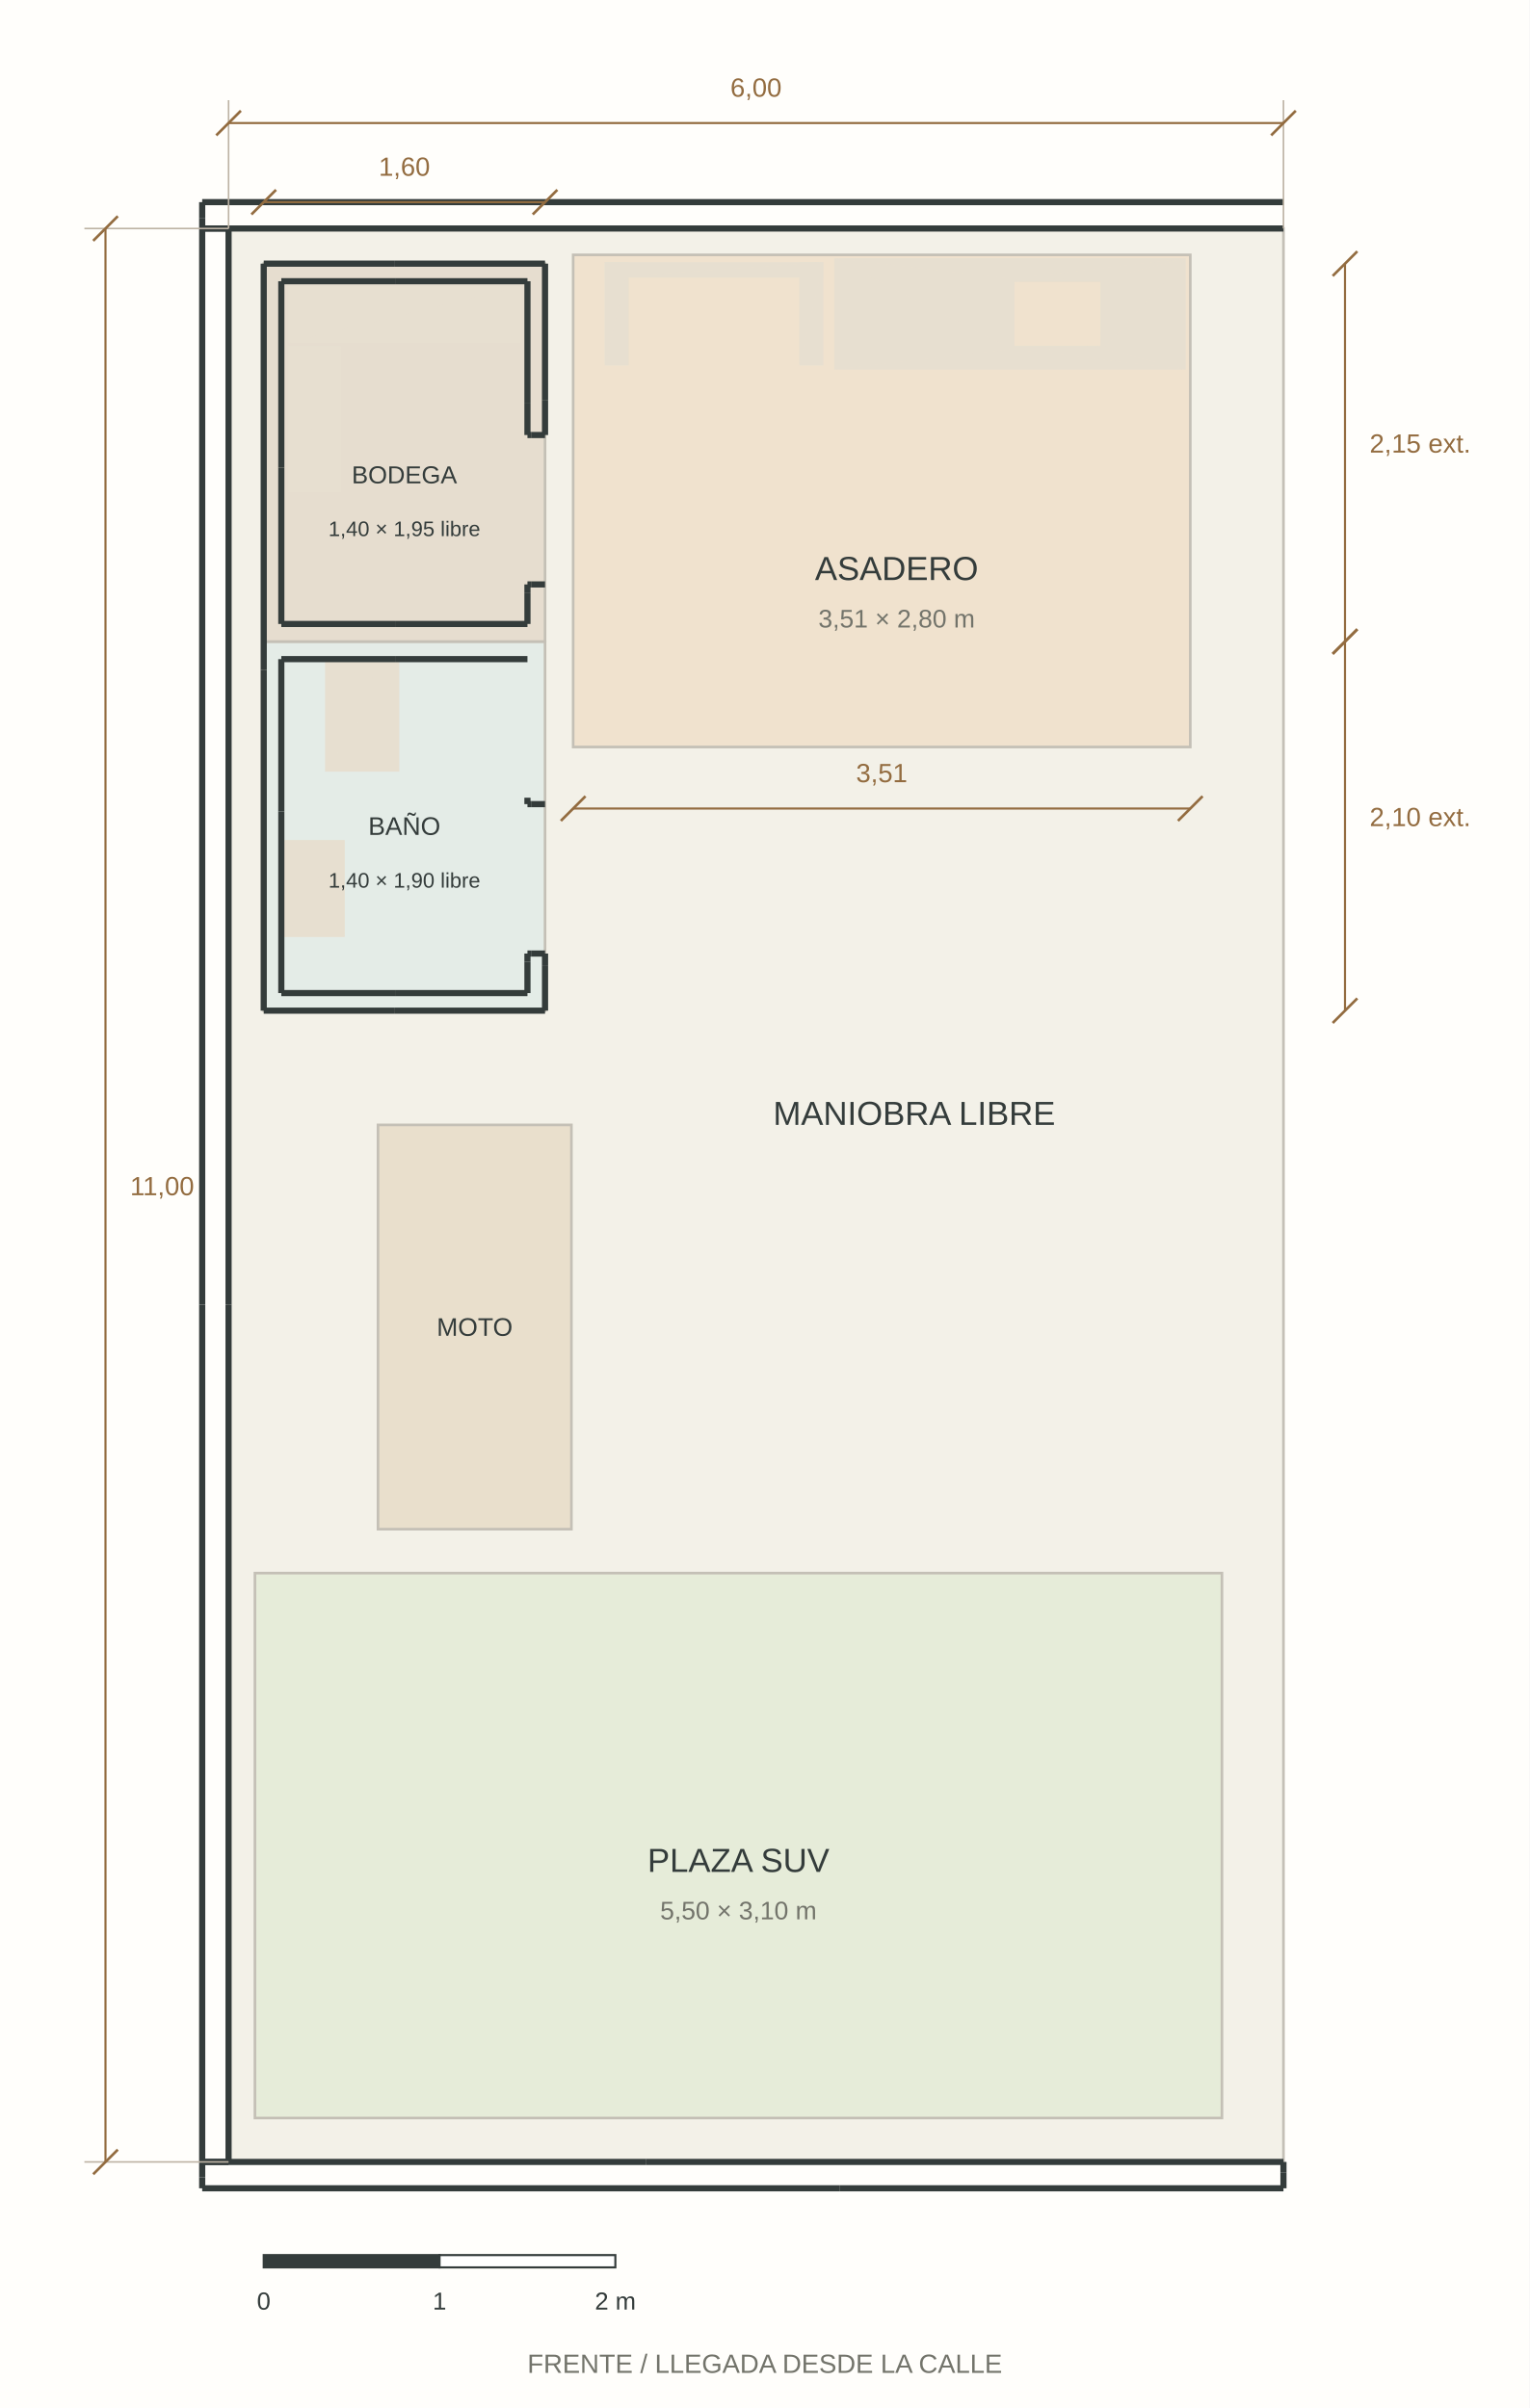
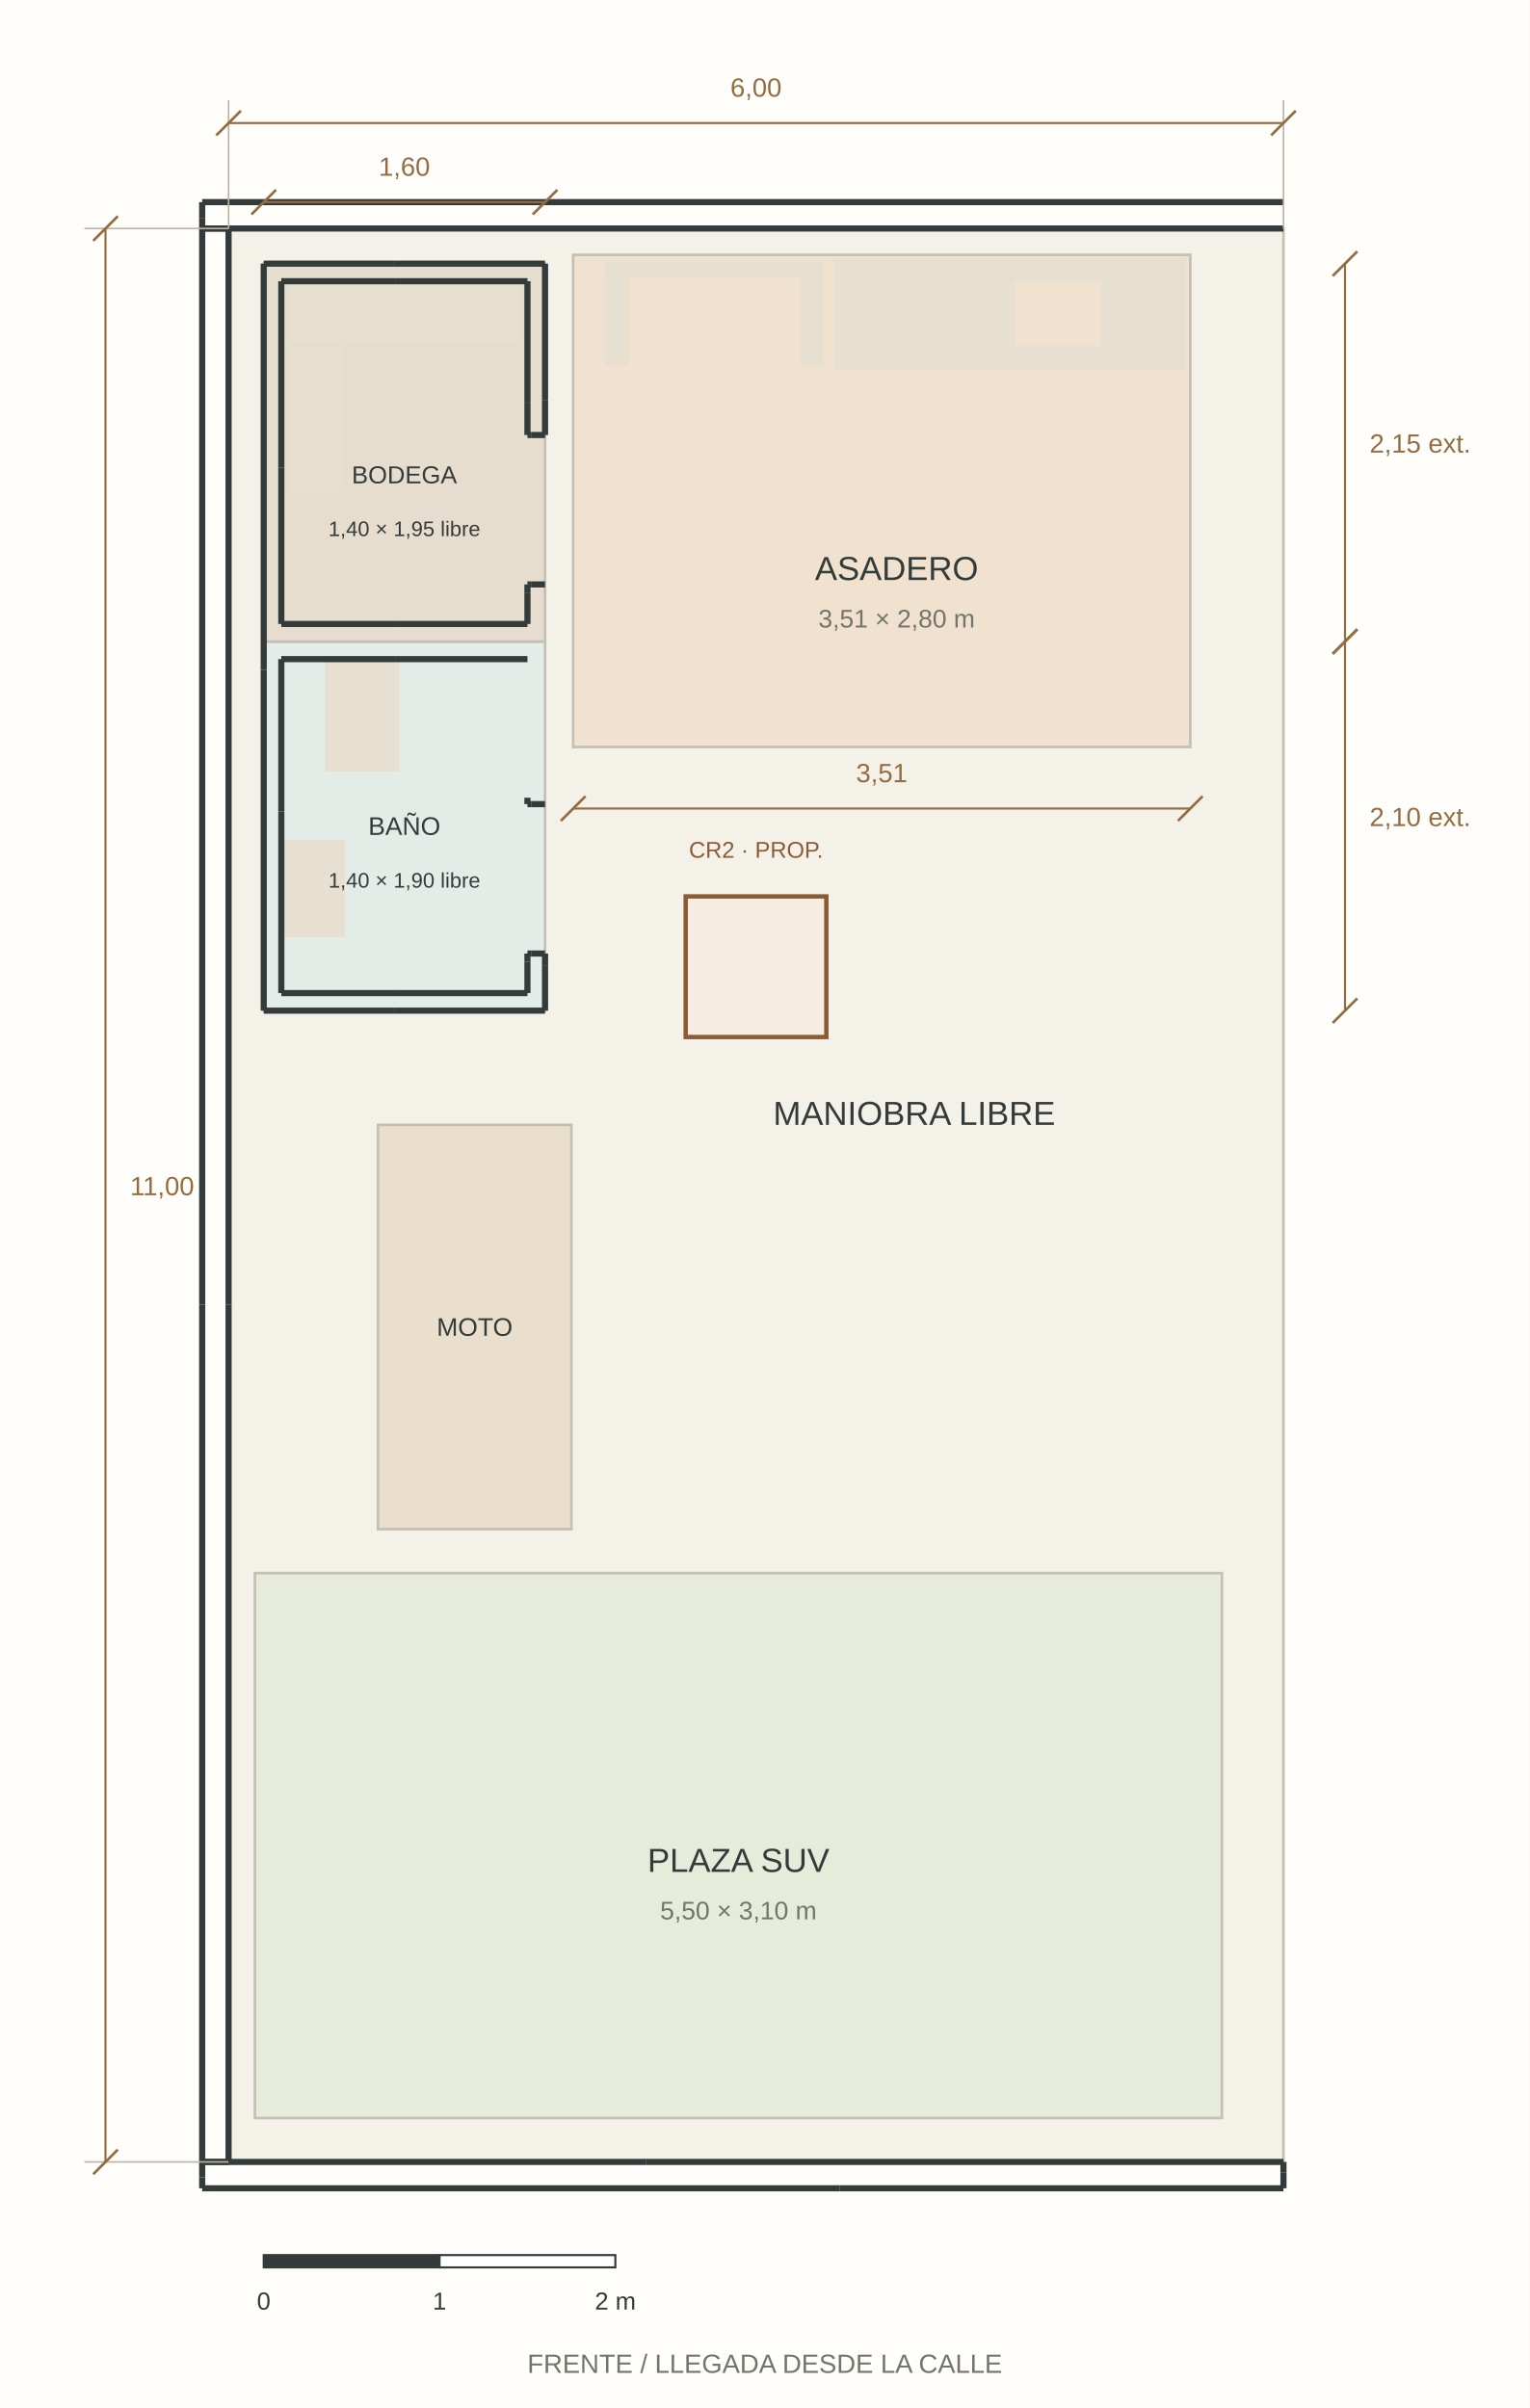
<svg xmlns="http://www.w3.org/2000/svg" viewBox="0 0 696 1096.0" role="img" aria-label="Patio · baño, bodega y asadero">
  <rect width="100%" height="100%" fill="#fffefb" />
  <polygon points="104.0,984.0 584.0,984.0 584.0,104.0 104.0,104.0" fill="#f3f1e8" stroke="#c4c0b6" stroke-width="1.2" />
  <polygon points="116.0,964.0 556.0,964.0 556.0,716.0 116.0,716.0" fill="#e6ecd9" stroke="#c4c0b6" stroke-width="1.2" />
  <polygon points="172.0,696.0 260.0,696.0 260.0,512.0 172.0,512.0" fill="#e9dfcc" stroke="#c4c0b6" stroke-width="1.2" />
  <polygon points="120.0,460.0 248.0,460.0 248.0,292.0 120.0,292.0" fill="#e4ece7" stroke="#c4c0b6" stroke-width="1.2" />
  <polygon points="120.0,292.0 248.0,292.0 248.0,120.0 120.0,120.0" fill="#e6ddcf" stroke="#c4c0b6" stroke-width="1.2" />
  <polygon points="260.8,340.0 541.6,340.0 541.6,116.0 260.8,116.0" fill="#f0e2ce" stroke="#c4c0b6" stroke-width="1.2" />
  <polygon points="275.2,166.24 286.0,119.44 286.0,166.24" fill="#e7dfd0" stroke="none" stroke-width="0.64" data-plan-furniture="true" />
  <polygon points="275.2,166.24 275.2,119.44 286.0,119.44" fill="#e7dfd0" stroke="none" stroke-width="0.64" data-plan-furniture="true" />
  <polygon points="275.2,166.24 286.0,166.24 286.0,119.44" fill="#e7dfd0" stroke="none" stroke-width="0.64" data-plan-furniture="true" />
  <polygon points="275.2,166.24 286.0,119.44 275.2,119.44" fill="#e7dfd0" stroke="none" stroke-width="0.64" data-plan-furniture="true" />
  <polygon points="363.76,166.24 374.56,119.44 374.56,166.24" fill="#e7dfd0" stroke="none" stroke-width="0.64" data-plan-furniture="true" />
  <polygon points="363.76,166.24 363.76,119.44 374.56,119.44" fill="#e7dfd0" stroke="none" stroke-width="0.64" data-plan-furniture="true" />
  <polygon points="363.76,166.24 374.56,166.24 374.56,119.44" fill="#e7dfd0" stroke="none" stroke-width="0.64" data-plan-furniture="true" />
  <polygon points="363.76,166.24 374.56,119.44 363.76,119.44" fill="#e7dfd0" stroke="none" stroke-width="0.64" data-plan-furniture="true" />
  <polygon points="275.2,126.32 374.56,119.44 374.56,126.32" fill="#e7dfd0" stroke="none" stroke-width="0.64" data-plan-furniture="true" />
  <polygon points="275.2,126.32 275.2,119.44 374.56,119.44" fill="#e7dfd0" stroke="none" stroke-width="0.64" data-plan-furniture="true" />
  <polygon points="275.2,126.32 374.56,126.32 374.56,119.44" fill="#e7dfd0" stroke="none" stroke-width="0.64" data-plan-furniture="true" />
  <polygon points="275.2,126.32 374.56,119.44 275.2,119.44" fill="#e7dfd0" stroke="none" stroke-width="0.64" data-plan-furniture="true" />
  <polygon points="460.16,158.864 379.6,117.6 379.6,168.144" fill="#e7dfd0" stroke="none" stroke-width="0.64" data-plan-furniture="true" />
  <polygon points="460.16,126.88 379.6,117.6 460.16,158.864" fill="#e7dfd0" stroke="none" stroke-width="0.64" data-plan-furniture="true" />
  <polygon points="539.44,168.144 502.08,158.864 460.16,158.864" fill="#e7dfd0" stroke="none" stroke-width="0.64" data-plan-furniture="true" />
  <polygon points="539.44,168.144 460.16,158.864 379.6,168.144" fill="#e7dfd0" stroke="none" stroke-width="0.64" data-plan-furniture="true" />
  <polygon points="539.44,117.6 502.08,126.88 502.08,158.864" fill="#e7dfd0" stroke="none" stroke-width="0.64" data-plan-furniture="true" />
  <polygon points="539.44,117.6 502.08,158.864 539.44,168.144" fill="#e7dfd0" stroke="none" stroke-width="0.64" data-plan-furniture="true" />
  <polygon points="539.44,117.6 379.6,117.6 460.16,126.88" fill="#e7dfd0" stroke="none" stroke-width="0.64" data-plan-furniture="true" />
  <polygon points="539.44,117.6 460.16,126.88 502.08,126.88" fill="#e7dfd0" stroke="none" stroke-width="0.64" data-plan-furniture="true" />
  <polygon points="379.6,117.6 460.16,158.864 379.6,168.144" fill="#e7dfd0" stroke="none" stroke-width="0.64" data-plan-furniture="true" />
  <polygon points="379.6,117.6 460.16,126.88 460.16,158.864" fill="#e7dfd0" stroke="none" stroke-width="0.64" data-plan-furniture="true" />
  <polygon points="502.08,158.864 539.44,168.144 460.16,158.864" fill="#e7dfd0" stroke="none" stroke-width="0.64" data-plan-furniture="true" />
  <polygon points="460.16,158.864 539.44,168.144 379.6,168.144" fill="#e7dfd0" stroke="none" stroke-width="0.64" data-plan-furniture="true" />
  <polygon points="502.08,126.88 539.44,117.6 502.08,158.864" fill="#e7dfd0" stroke="none" stroke-width="0.64" data-plan-furniture="true" />
  <polygon points="502.08,158.864 539.44,117.6 539.44,168.144" fill="#e7dfd0" stroke="none" stroke-width="0.64" data-plan-furniture="true" />
  <polygon points="379.6,117.6 539.44,117.6 460.16,126.88" fill="#e7dfd0" stroke="none" stroke-width="0.64" data-plan-furniture="true" />
  <polygon points="460.16,126.88 539.44,117.6 502.08,126.88" fill="#e7dfd0" stroke="none" stroke-width="0.64" data-plan-furniture="true" />
  <polygon points="460.24,158.8 461.44,126.96 461.44,158.8" fill="#e7dfd0" stroke="none" stroke-width="0.64" data-plan-furniture="true" />
  <polygon points="460.24,158.8 460.24,126.96 461.44,126.96" fill="#e7dfd0" stroke="none" stroke-width="0.64" data-plan-furniture="true" />
  <polygon points="460.24,158.8 461.44,158.8 461.44,126.96" fill="#e7dfd0" stroke="none" stroke-width="0.64" data-plan-furniture="true" />
  <polygon points="460.24,158.8 461.44,126.96 460.24,126.96" fill="#e7dfd0" stroke="none" stroke-width="0.64" data-plan-furniture="true" />
  <polygon points="500.8,158.8 502.0,126.96 502.0,158.8" fill="#e7dfd0" stroke="none" stroke-width="0.64" data-plan-furniture="true" />
  <polygon points="500.8,158.8 500.8,126.96 502.0,126.96" fill="#e7dfd0" stroke="none" stroke-width="0.64" data-plan-furniture="true" />
  <polygon points="500.8,158.8 502.0,158.8 502.0,126.96" fill="#e7dfd0" stroke="none" stroke-width="0.64" data-plan-furniture="true" />
  <polygon points="500.8,158.8 502.0,126.96 500.8,126.96" fill="#e7dfd0" stroke="none" stroke-width="0.64" data-plan-furniture="true" />
  <polygon points="460.24,158.8 502.0,157.6 502.0,158.8" fill="#e7dfd0" stroke="none" stroke-width="0.64" data-plan-furniture="true" />
  <polygon points="460.24,158.8 460.24,157.6 502.0,157.6" fill="#e7dfd0" stroke="none" stroke-width="0.64" data-plan-furniture="true" />
  <polygon points="460.24,158.8 502.0,158.8 502.0,157.6" fill="#e7dfd0" stroke="none" stroke-width="0.64" data-plan-furniture="true" />
  <polygon points="460.24,158.8 502.0,157.6 460.24,157.6" fill="#e7dfd0" stroke="none" stroke-width="0.64" data-plan-furniture="true" />
  <polygon points="460.24,128.16 502.0,126.96 502.0,128.16" fill="#e7dfd0" stroke="none" stroke-width="0.64" data-plan-furniture="true" />
  <polygon points="460.24,128.16 460.24,126.96 502.0,126.96" fill="#e7dfd0" stroke="none" stroke-width="0.64" data-plan-furniture="true" />
  <polygon points="460.24,128.16 502.0,128.16 502.0,126.96" fill="#e7dfd0" stroke="none" stroke-width="0.64" data-plan-furniture="true" />
  <polygon points="460.24,128.16 502.0,126.96 460.24,126.96" fill="#e7dfd0" stroke="none" stroke-width="0.64" data-plan-furniture="true" />
  <polygon points="459.2,159.84 461.44,125.92 461.44,159.84" fill="#e7dfd0" stroke="none" stroke-width="0.64" data-plan-furniture="true" />
  <polygon points="459.2,159.84 459.2,125.92 461.44,125.92" fill="#e7dfd0" stroke="none" stroke-width="0.64" data-plan-furniture="true" />
  <polygon points="459.2,159.84 461.44,159.84 461.44,125.92" fill="#e7dfd0" stroke="none" stroke-width="0.64" data-plan-furniture="true" />
  <polygon points="459.2,159.84 461.44,125.92 459.2,125.92" fill="#e7dfd0" stroke="none" stroke-width="0.64" data-plan-furniture="true" />
  <polygon points="500.8,159.84 503.04,125.92 503.04,159.84" fill="#e7dfd0" stroke="none" stroke-width="0.64" data-plan-furniture="true" />
  <polygon points="500.8,159.84 500.8,125.92 503.04,125.92" fill="#e7dfd0" stroke="none" stroke-width="0.64" data-plan-furniture="true" />
  <polygon points="500.8,159.84 503.04,159.84 503.04,125.92" fill="#e7dfd0" stroke="none" stroke-width="0.64" data-plan-furniture="true" />
  <polygon points="500.8,159.84 503.04,125.92 500.8,125.92" fill="#e7dfd0" stroke="none" stroke-width="0.64" data-plan-furniture="true" />
  <polygon points="459.2,159.84 503.04,157.6 503.04,159.84" fill="#e7dfd0" stroke="none" stroke-width="0.64" data-plan-furniture="true" />
  <polygon points="459.2,159.84 459.2,157.6 503.04,157.6" fill="#e7dfd0" stroke="none" stroke-width="0.64" data-plan-furniture="true" />
  <polygon points="459.2,159.84 503.04,159.84 503.04,157.6" fill="#e7dfd0" stroke="none" stroke-width="0.64" data-plan-furniture="true" />
  <polygon points="459.2,159.84 503.04,157.6 459.2,157.6" fill="#e7dfd0" stroke="none" stroke-width="0.64" data-plan-furniture="true" />
  <polygon points="459.2,128.16 503.04,125.92 503.04,128.16" fill="#e7dfd0" stroke="none" stroke-width="0.64" data-plan-furniture="true" />
  <polygon points="459.2,128.16 459.2,125.92 503.04,125.92" fill="#e7dfd0" stroke="none" stroke-width="0.64" data-plan-furniture="true" />
  <polygon points="459.2,128.16 503.04,128.16 503.04,125.92" fill="#e7dfd0" stroke="none" stroke-width="0.64" data-plan-furniture="true" />
  <polygon points="459.2,128.16 503.04,125.92 459.2,125.92" fill="#e7dfd0" stroke="none" stroke-width="0.64" data-plan-furniture="true" />
  <polygon points="153.6,305.6 176.0,305.6 153.6,324.8" fill="#e7dfd0" stroke="none" stroke-width="0.64" data-plan-furniture="true" />
  <polygon points="153.6,324.8 176.0,305.6 176.0,324.8" fill="#e7dfd0" stroke="none" stroke-width="0.64" data-plan-furniture="true" />
  <polygon points="176.0,305.6 153.6,305.6 153.6,324.8" fill="#e7dfd0" stroke="none" stroke-width="0.64" data-plan-furniture="true" />
  <polygon points="176.0,305.6 153.6,324.8 176.0,324.8" fill="#e7dfd0" stroke="none" stroke-width="0.64" data-plan-furniture="true" />
  <polygon points="176.0,345.6 153.6,345.6 148.0,351.2" fill="#e7dfd0" stroke="none" stroke-width="0.64" data-plan-furniture="true" />
  <polygon points="181.6,351.2 176.0,345.6 148.0,351.2" fill="#e7dfd0" stroke="none" stroke-width="0.64" data-plan-furniture="true" />
  <polygon points="153.6,317.6 148.0,351.2 153.6,345.6" fill="#e7dfd0" stroke="none" stroke-width="0.64" data-plan-furniture="true" />
  <polygon points="148.0,300.8 148.0,351.2 153.6,317.6" fill="#e7dfd0" stroke="none" stroke-width="0.64" data-plan-furniture="true" />
  <polygon points="176.0,317.6 176.0,345.6 181.6,351.2" fill="#e7dfd0" stroke="none" stroke-width="0.64" data-plan-furniture="true" />
  <polygon points="176.0,317.6 148.0,300.8 153.6,317.6" fill="#e7dfd0" stroke="none" stroke-width="0.64" data-plan-furniture="true" />
  <polygon points="181.6,300.8 176.0,317.6 181.6,351.2" fill="#e7dfd0" stroke="none" stroke-width="0.64" data-plan-furniture="true" />
  <polygon points="181.6,300.8 148.0,300.8 176.0,317.6" fill="#e7dfd0" stroke="none" stroke-width="0.64" data-plan-furniture="true" />
  <polygon points="148.0,300.8 181.6,300.8 148.0,351.2" fill="#e7dfd0" stroke="none" stroke-width="0.64" data-plan-furniture="true" />
  <polygon points="148.0,351.2 181.6,300.8 181.6,351.2" fill="#e7dfd0" stroke="none" stroke-width="0.64" data-plan-furniture="true" />
  <polygon points="153.6,317.6 153.6,345.6 176.0,345.6" fill="#e7dfd0" stroke="none" stroke-width="0.64" data-plan-furniture="true" />
  <polygon points="176.0,317.6 153.6,317.6 176.0,345.6" fill="#e7dfd0" stroke="none" stroke-width="0.64" data-plan-furniture="true" />
  <polygon points="149.6,302.4 180.0,312.0 149.6,312.0" fill="#e7dfd0" stroke="none" stroke-width="0.64" data-plan-furniture="true" />
  <polygon points="149.6,302.4 180.0,302.4 180.0,312.0" fill="#e7dfd0" stroke="none" stroke-width="0.64" data-plan-furniture="true" />
  <polygon points="180.0,312.0 149.6,302.4 149.6,312.0" fill="#e7dfd0" stroke="none" stroke-width="0.64" data-plan-furniture="true" />
  <polygon points="180.0,302.4 149.6,302.4 180.0,312.0" fill="#e7dfd0" stroke="none" stroke-width="0.64" data-plan-furniture="true" />
  <polygon points="152.8,422.4 132.0,422.4 128.0,426.4" fill="#e7dfd0" stroke="none" stroke-width="0.64" data-plan-furniture="true" />
  <polygon points="156.8,426.4 152.8,422.4 128.0,426.4" fill="#e7dfd0" stroke="none" stroke-width="0.64" data-plan-furniture="true" />
  <polygon points="132.0,386.4 128.0,426.4 132.0,422.4" fill="#e7dfd0" stroke="none" stroke-width="0.64" data-plan-furniture="true" />
  <polygon points="128.0,382.4 128.0,426.4 132.0,386.4" fill="#e7dfd0" stroke="none" stroke-width="0.64" data-plan-furniture="true" />
  <polygon points="152.8,386.4 152.8,422.4 156.8,426.4" fill="#e7dfd0" stroke="none" stroke-width="0.64" data-plan-furniture="true" />
  <polygon points="152.8,386.4 128.0,382.4 132.0,386.4" fill="#e7dfd0" stroke="none" stroke-width="0.64" data-plan-furniture="true" />
  <polygon points="156.8,382.4 152.8,386.4 156.8,426.4" fill="#e7dfd0" stroke="none" stroke-width="0.64" data-plan-furniture="true" />
  <polygon points="156.8,382.4 128.0,382.4 152.8,386.4" fill="#e7dfd0" stroke="none" stroke-width="0.64" data-plan-furniture="true" />
  <polygon points="128.0,426.4 128.0,382.4 156.8,426.4" fill="#e7dfd0" stroke="none" stroke-width="0.64" data-plan-furniture="true" />
  <polygon points="128.0,382.4 156.8,382.4 156.8,426.4" fill="#e7dfd0" stroke="none" stroke-width="0.64" data-plan-furniture="true" />
  <polygon points="152.8,386.4 132.0,386.4 132.0,422.4" fill="#e7dfd0" stroke="none" stroke-width="0.64" data-plan-furniture="true" />
  <polygon points="152.8,386.4 132.0,422.4 152.8,422.4" fill="#e7dfd0" stroke="none" stroke-width="0.64" data-plan-furniture="true" />
  <polygon points="131.2,130.4 236.8,130.4 131.2,156.0" fill="#e7dfd0" stroke="none" stroke-width="0.64" data-plan-furniture="true" />
  <polygon points="131.2,156.0 236.8,130.4 236.8,156.0" fill="#e7dfd0" stroke="none" stroke-width="0.64" data-plan-furniture="true" />
  <polygon points="236.8,130.4 131.2,130.4 131.2,156.0" fill="#e7dfd0" stroke="none" stroke-width="0.64" data-plan-furniture="true" />
  <polygon points="236.8,130.4 131.2,156.0 236.8,156.0" fill="#e7dfd0" stroke="none" stroke-width="0.64" data-plan-furniture="true" />
  <polygon points="131.2,130.4 236.8,130.4 131.2,156.0" fill="#e7dfd0" stroke="none" stroke-width="0.64" data-plan-furniture="true" />
  <polygon points="131.2,156.0 236.8,130.4 236.8,156.0" fill="#e7dfd0" stroke="none" stroke-width="0.64" data-plan-furniture="true" />
  <polygon points="236.8,130.4 131.2,130.4 131.2,156.0" fill="#e7dfd0" stroke="none" stroke-width="0.64" data-plan-furniture="true" />
  <polygon points="236.8,130.4 131.2,156.0 236.8,156.0" fill="#e7dfd0" stroke="none" stroke-width="0.64" data-plan-furniture="true" />
  <polygon points="131.2,130.4 236.8,130.4 131.2,156.0" fill="#e7dfd0" stroke="none" stroke-width="0.64" data-plan-furniture="true" />
  <polygon points="131.2,156.0 236.8,130.4 236.8,156.0" fill="#e7dfd0" stroke="none" stroke-width="0.64" data-plan-furniture="true" />
  <polygon points="236.8,130.4 131.2,130.4 131.2,156.0" fill="#e7dfd0" stroke="none" stroke-width="0.64" data-plan-furniture="true" />
  <polygon points="236.8,130.4 131.2,156.0 236.8,156.0" fill="#e7dfd0" stroke="none" stroke-width="0.64" data-plan-furniture="true" />
  <polygon points="131.2,130.4 236.8,130.4 131.2,156.0" fill="#e7dfd0" stroke="none" stroke-width="0.64" data-plan-furniture="true" />
  <polygon points="131.2,156.0 236.8,130.4 236.8,156.0" fill="#e7dfd0" stroke="none" stroke-width="0.64" data-plan-furniture="true" />
  <polygon points="236.8,130.4 131.2,130.4 131.2,156.0" fill="#e7dfd0" stroke="none" stroke-width="0.64" data-plan-furniture="true" />
  <polygon points="236.8,130.4 131.2,156.0 236.8,156.0" fill="#e7dfd0" stroke="none" stroke-width="0.64" data-plan-furniture="true" />
  <polygon points="131.2,157.6 155.2,157.6 131.2,224.0" fill="#e7dfd0" stroke="none" stroke-width="0.64" data-plan-furniture="true" />
  <polygon points="131.2,224.0 155.2,157.6 155.2,224.0" fill="#e7dfd0" stroke="none" stroke-width="0.64" data-plan-furniture="true" />
  <polygon points="155.2,157.6 131.2,157.6 131.2,224.0" fill="#e7dfd0" stroke="none" stroke-width="0.64" data-plan-furniture="true" />
  <polygon points="155.2,157.6 131.2,224.0 155.2,224.0" fill="#e7dfd0" stroke="none" stroke-width="0.64" data-plan-furniture="true" />
  <polygon points="131.2,157.6 155.2,157.6 131.2,224.0" fill="#e7dfd0" stroke="none" stroke-width="0.64" data-plan-furniture="true" />
  <polygon points="131.2,224.0 155.2,157.6 155.2,224.0" fill="#e7dfd0" stroke="none" stroke-width="0.64" data-plan-furniture="true" />
  <polygon points="155.2,157.6 131.2,157.6 131.2,224.0" fill="#e7dfd0" stroke="none" stroke-width="0.64" data-plan-furniture="true" />
  <polygon points="155.2,157.6 131.2,224.0 155.2,224.0" fill="#e7dfd0" stroke="none" stroke-width="0.64" data-plan-furniture="true" />
  <polygon points="131.2,157.6 155.2,157.6 131.2,224.0" fill="#e7dfd0" stroke="none" stroke-width="0.64" data-plan-furniture="true" />
  <polygon points="131.2,224.0 155.2,157.6 155.2,224.0" fill="#e7dfd0" stroke="none" stroke-width="0.64" data-plan-furniture="true" />
  <polygon points="155.2,157.6 131.2,157.6 131.2,224.0" fill="#e7dfd0" stroke="none" stroke-width="0.64" data-plan-furniture="true" />
  <polygon points="155.2,157.6 131.2,224.0 155.2,224.0" fill="#e7dfd0" stroke="none" stroke-width="0.64" data-plan-furniture="true" />
  <polygon points="131.2,157.6 155.2,157.6 131.2,224.0" fill="#e7dfd0" stroke="none" stroke-width="0.64" data-plan-furniture="true" />
  <polygon points="131.2,224.0 155.2,157.6 155.2,224.0" fill="#e7dfd0" stroke="none" stroke-width="0.64" data-plan-furniture="true" />
  <polygon points="155.2,157.6 131.2,157.6 131.2,224.0" fill="#e7dfd0" stroke="none" stroke-width="0.64" data-plan-furniture="true" />
  <polygon points="155.2,157.6 131.2,224.0 155.2,224.0" fill="#e7dfd0" stroke="none" stroke-width="0.64" data-plan-furniture="true" />
  <polyline points="248.0,198.0 248.0,182.02" fill="none" stroke="#343c3b" stroke-width="2.8" />
  <polyline points="248.0,182.02 248.0,120.0" fill="none" stroke="#343c3b" stroke-width="2.8" />
  <polyline points="248.0,439.327 248.0,434.0" fill="none" stroke="#343c3b" stroke-width="2.8" />
  <polyline points="248.0,460.0 248.0,439.327" fill="none" stroke="#343c3b" stroke-width="2.8" />
  <polyline points="179.697,460.0 120.0,460.0" fill="none" stroke="#343c3b" stroke-width="2.8" />
  <polyline points="248.0,460.0 179.697,460.0" fill="none" stroke="#343c3b" stroke-width="2.8" />
  <polyline points="248.0,120.0 179.697,120.0" fill="none" stroke="#343c3b" stroke-width="2.8" />
  <polyline points="179.697,120.0 120.0,120.0" fill="none" stroke="#343c3b" stroke-width="2.8" />
  <polyline points="120.0,460.0 120.0,304.979" fill="none" stroke="#343c3b" stroke-width="2.8" />
  <polyline points="120.0,304.979 120.0,120.0" fill="none" stroke="#343c3b" stroke-width="2.8" />
  <polyline points="240.0,284.0 180.16,284.0" fill="none" stroke="#343c3b" stroke-width="2.8" />
  <polyline points="180.16,284.0 128.0,284.0" fill="none" stroke="#343c3b" stroke-width="2.8" />
  <polyline points="240.0,183.659 240.0,128.0" fill="none" stroke="#343c3b" stroke-width="2.8" />
  <polyline points="240.0,198.0 240.0,183.659" fill="none" stroke="#343c3b" stroke-width="2.8" />
  <polyline points="240.0,269.688 240.0,266.0" fill="none" stroke="#343c3b" stroke-width="2.8" />
  <polyline points="240.0,284.0 240.0,269.688" fill="none" stroke="#343c3b" stroke-width="2.8" />
  <polyline points="180.16,128.0 128.0,128.0" fill="none" stroke="#343c3b" stroke-width="2.8" />
  <polyline points="240.0,128.0 180.16,128.0" fill="none" stroke="#343c3b" stroke-width="2.8" />
  <polyline points="128.0,212.773 128.0,128.0" fill="none" stroke="#343c3b" stroke-width="2.8" />
  <polyline points="128.0,284.0 128.0,212.773" fill="none" stroke="#343c3b" stroke-width="2.8" />
  <polyline points="240.0,452.0 180.16,452.0" fill="none" stroke="#343c3b" stroke-width="2.8" />
  <polyline points="180.16,452.0 128.0,452.0" fill="none" stroke="#343c3b" stroke-width="2.8" />
  <polyline points="240.0,437.688 240.0,434.0" fill="none" stroke="#343c3b" stroke-width="2.8" />
  <polyline points="240.0,452.0 240.0,437.688" fill="none" stroke="#343c3b" stroke-width="2.8" />
  <polyline points="240.0,366.0 240.0,363.076" fill="none" stroke="#343c3b" stroke-width="2.8" />
  <polyline points="128.0,452.0 128.0,369.401" fill="none" stroke="#343c3b" stroke-width="2.8" />
  <polyline points="128.0,369.401 128.0,300.0" fill="none" stroke="#343c3b" stroke-width="2.8" />
  <polyline points="180.16,300.0 128.0,300.0" fill="none" stroke="#343c3b" stroke-width="2.8" />
  <polyline points="240.0,300.0 180.16,300.0" fill="none" stroke="#343c3b" stroke-width="2.8" />
  <polyline points="241.639,198.0 240.0,198.0" fill="none" stroke="#343c3b" stroke-width="2.8" />
  <polyline points="248.0,198.0 241.639,198.0" fill="none" stroke="#343c3b" stroke-width="2.8" />
  <polyline points="241.639,266.0 240.0,266.0" fill="none" stroke="#343c3b" stroke-width="2.8" />
  <polyline points="248.0,266.0 241.639,266.0" fill="none" stroke="#343c3b" stroke-width="2.8" />
  <polyline points="241.639,434.0 240.0,434.0" fill="none" stroke="#343c3b" stroke-width="2.8" />
  <polyline points="248.0,434.0 241.639,434.0" fill="none" stroke="#343c3b" stroke-width="2.8" />
  <polyline points="241.639,366.0 240.0,366.0" fill="none" stroke="#343c3b" stroke-width="2.8" />
  <polyline points="248.0,366.0 241.639,366.0" fill="none" stroke="#343c3b" stroke-width="2.8" />
  <polyline points="92.0,984.0 92.0,593.867" fill="none" stroke="#343c3b" stroke-width="2.8" />
  <polyline points="92.0,593.867 92.0,104.0" fill="none" stroke="#343c3b" stroke-width="2.8" />
  <polyline points="104.0,984.0 104.0,593.867" fill="none" stroke="#343c3b" stroke-width="2.8" />
  <polyline points="104.0,593.867 104.0,104.0" fill="none" stroke="#343c3b" stroke-width="2.8" />
  <polyline points="104.0,984.0 98.68,984.0" fill="none" stroke="#343c3b" stroke-width="2.8" />
  <polyline points="98.68,984.0 92.0,984.0" fill="none" stroke="#343c3b" stroke-width="2.8" />
  <polyline points="104.0,104.0 98.68,104.0" fill="none" stroke="#343c3b" stroke-width="2.8" />
  <polyline points="98.68,104.0 92.0,104.0" fill="none" stroke="#343c3b" stroke-width="2.8" />
  <polyline points="92.0,104.0 92.0,99.157" fill="none" stroke="#343c3b" stroke-width="2.8" />
  <polyline points="92.0,99.157 92.0,92.0" fill="none" stroke="#343c3b" stroke-width="2.8" />
  <polyline points="584.0,104.0 92.0,104.0" fill="none" stroke="#343c3b" stroke-width="2.8" />
  <polyline points="584.0,92.0 92.0,92.0" fill="none" stroke="#343c3b" stroke-width="2.8" />
  <polyline points="584.0,996.0 381.929,996.0" fill="none" stroke="#343c3b" stroke-width="2.8" />
  <polyline points="381.929,996.0 92.0,996.0" fill="none" stroke="#343c3b" stroke-width="2.8" />
  <polyline points="584.0,984.0 584.0,988.929" fill="none" stroke="#343c3b" stroke-width="2.8" />
  <polyline points="584.0,988.929 584.0,996.0" fill="none" stroke="#343c3b" stroke-width="2.8" />
  <polyline points="92.0,984.0 294.071,984.0" fill="none" stroke="#343c3b" stroke-width="2.8" />
  <polyline points="294.071,984.0 584.0,984.0" fill="none" stroke="#343c3b" stroke-width="2.8" />
  <polyline points="92.0,996.0 92.0,991.071" fill="none" stroke="#343c3b" stroke-width="2.8" />
  <polyline points="92.0,991.071 92.0,984.0" fill="none" stroke="#343c3b" stroke-width="2.8" />
  <text x="336.0" y="852.0" font-family="Arial,sans-serif" font-size="15.2" fill="#343c3b" text-anchor="middle">PLAZA SUV</text>
  <text x="336.0" y="873.6" font-family="Arial,sans-serif" font-size="11.6" fill="#73746b" text-anchor="middle">5,50 × 3,10 m</text>
  <text x="408.0" y="264.0" font-family="Arial,sans-serif" font-size="15.2" fill="#343c3b" text-anchor="middle">ASADERO</text>
  <text x="408.0" y="285.6" font-family="Arial,sans-serif" font-size="11.6" fill="#73746b" text-anchor="middle">3,51 × 2,80 m</text>
  <text x="184.0" y="380.0" font-family="Arial,sans-serif" font-size="11.6" fill="#343c3b" text-anchor="middle">BAÑO</text>
  <text x="184.0" y="404.0" font-family="Arial,sans-serif" font-size="9.6" fill="#343c3b" text-anchor="middle">1,40 × 1,90 libre</text>
  <text x="184.0" y="220.0" font-family="Arial,sans-serif" font-size="11.2" fill="#343c3b" text-anchor="middle">BODEGA</text>
  <text x="184.0" y="244.0" font-family="Arial,sans-serif" font-size="9.6" fill="#343c3b" text-anchor="middle">1,40 × 1,95 libre</text>
  <text x="416.0" y="512.0" font-family="Arial,sans-serif" font-size="15.2" fill="#343c3b" text-anchor="middle">MANIOBRA LIBRE</text>
  <text x="216.0" y="608.0" font-family="Arial,sans-serif" font-size="11.6" fill="#343c3b" text-anchor="middle">MOTO</text>
  <polyline points="104.0,104.0 104.0,45.6" fill="none" stroke="#bdb3a4" stroke-width="0.72" data-plan-dimensions="true" />
  <polyline points="584.0,104.0 584.0,45.6" fill="none" stroke="#bdb3a4" stroke-width="0.72" data-plan-dimensions="true" />
  <polyline points="104.0,56.0 584.0,56.0" fill="none" stroke="#936c40" stroke-width="0.96" data-plan-dimensions="true" />
  <polyline points="98.4,61.6 109.6,50.4" fill="none" stroke="#936c40" stroke-width="1.2" data-plan-dimensions="true" />
  <polyline points="578.4,61.6 589.6,50.4" fill="none" stroke="#936c40" stroke-width="1.2" data-plan-dimensions="true" />
  <text x="344.0" y="44.0" font-family="Arial,sans-serif" font-size="12.0" fill="#936c40" text-anchor="middle" data-plan-dimensions="true">6,00</text>
  <polyline points="120.0,92.0 248.0,92.0" fill="none" stroke="#936c40" stroke-width="0.96" data-plan-dimensions="true" />
  <polyline points="114.4,97.6 125.6,86.4" fill="none" stroke="#936c40" stroke-width="1.2" data-plan-dimensions="true" />
  <polyline points="242.4,97.6 253.6,86.4" fill="none" stroke="#936c40" stroke-width="1.2" data-plan-dimensions="true" />
  <text x="184.0" y="80.0" font-family="Arial,sans-serif" font-size="12.0" fill="#936c40" text-anchor="middle" data-plan-dimensions="true">1,60</text>
  <polyline points="104.0,984.0 38.4,984.0" fill="none" stroke="#bdb3a4" stroke-width="0.72" data-plan-dimensions="true" />
  <polyline points="104.0,104.0 38.4,104.0" fill="none" stroke="#bdb3a4" stroke-width="0.72" data-plan-dimensions="true" />
  <polyline points="48.0,984.0 48.0,104.0" fill="none" stroke="#936c40" stroke-width="0.96" data-plan-dimensions="true" />
  <polyline points="42.4,989.6 53.6,978.4" fill="none" stroke="#936c40" stroke-width="1.2" data-plan-dimensions="true" />
  <polyline points="42.4,109.6 53.6,98.4" fill="none" stroke="#936c40" stroke-width="1.2" data-plan-dimensions="true" />
  <text x="59.2" y="544.0" font-family="Arial,sans-serif" font-size="12.0" fill="#936c40" text-anchor="start" data-plan-dimensions="true">11,00</text>
  <polyline points="612.0,460.0 612.0,292.0" fill="none" stroke="#936c40" stroke-width="0.96" data-plan-dimensions="true" />
  <polyline points="606.4,465.6 617.6,454.4" fill="none" stroke="#936c40" stroke-width="1.2" data-plan-dimensions="true" />
  <polyline points="606.4,297.6 617.6,286.4" fill="none" stroke="#936c40" stroke-width="1.2" data-plan-dimensions="true" />
  <text x="623.2" y="376.0" font-family="Arial,sans-serif" font-size="12.0" fill="#936c40" text-anchor="start" data-plan-dimensions="true">2,10 ext.</text>
  <polyline points="612.0,292.0 612.0,120.0" fill="none" stroke="#936c40" stroke-width="0.96" data-plan-dimensions="true" />
  <polyline points="606.4,297.6 617.6,286.4" fill="none" stroke="#936c40" stroke-width="1.2" data-plan-dimensions="true" />
  <polyline points="606.4,125.6 617.6,114.4" fill="none" stroke="#936c40" stroke-width="1.2" data-plan-dimensions="true" />
  <text x="623.2" y="206.0" font-family="Arial,sans-serif" font-size="12.0" fill="#936c40" text-anchor="start" data-plan-dimensions="true">2,15 ext.</text>
  <polyline points="260.8,368.0 541.6,368.0" fill="none" stroke="#936c40" stroke-width="0.96" data-plan-dimensions="true" />
  <polyline points="255.2,373.6 266.4,362.4" fill="none" stroke="#936c40" stroke-width="1.2" data-plan-dimensions="true" />
  <polyline points="536.0,373.6 547.2,362.4" fill="none" stroke="#936c40" stroke-width="1.2" data-plan-dimensions="true" />
  <text x="401.2" y="356.0" font-family="Arial,sans-serif" font-size="12.0" fill="#936c40" text-anchor="middle" data-plan-dimensions="true">3,51</text>
  <polygon points="120.0,1032.0 200.0,1032.0 200.0,1026.4 120.0,1026.4" fill="#343c3b" stroke="#343c3b" stroke-width="0.96" />
  <polygon points="200.0,1032.0 280.0,1032.0 280.0,1026.4 200.0,1026.4" fill="#ffffff" stroke="#343c3b" stroke-width="0.96" />
  <text x="120.0" y="1051.2" font-family="Arial,sans-serif" font-size="11.2" fill="#343c3b" text-anchor="middle">0</text>
  <text x="200.0" y="1051.2" font-family="Arial,sans-serif" font-size="11.2" fill="#343c3b" text-anchor="middle">1</text>
  <text x="280.0" y="1051.2" font-family="Arial,sans-serif" font-size="11.2" fill="#343c3b" text-anchor="middle">2 m</text>
  <text x="348.0" y="1080.0" font-family="Arial,sans-serif" font-size="12.0" fill="#73746b" text-anchor="middle">FRENTE / LLEGADA DESDE LA CALLE</text>
+   <polygon points="312.0,472.0 376.0,472.0 376.0,408.0 312.0,408.0" fill="#f5ede2" stroke="#8c5b36" stroke-width="2.0" />
+   <text x="344.0" y="390.4" font-family="Arial,sans-serif" font-size="10.4" fill="#8c5b36" text-anchor="middle">CR2 · PROP.</text>
</svg>
